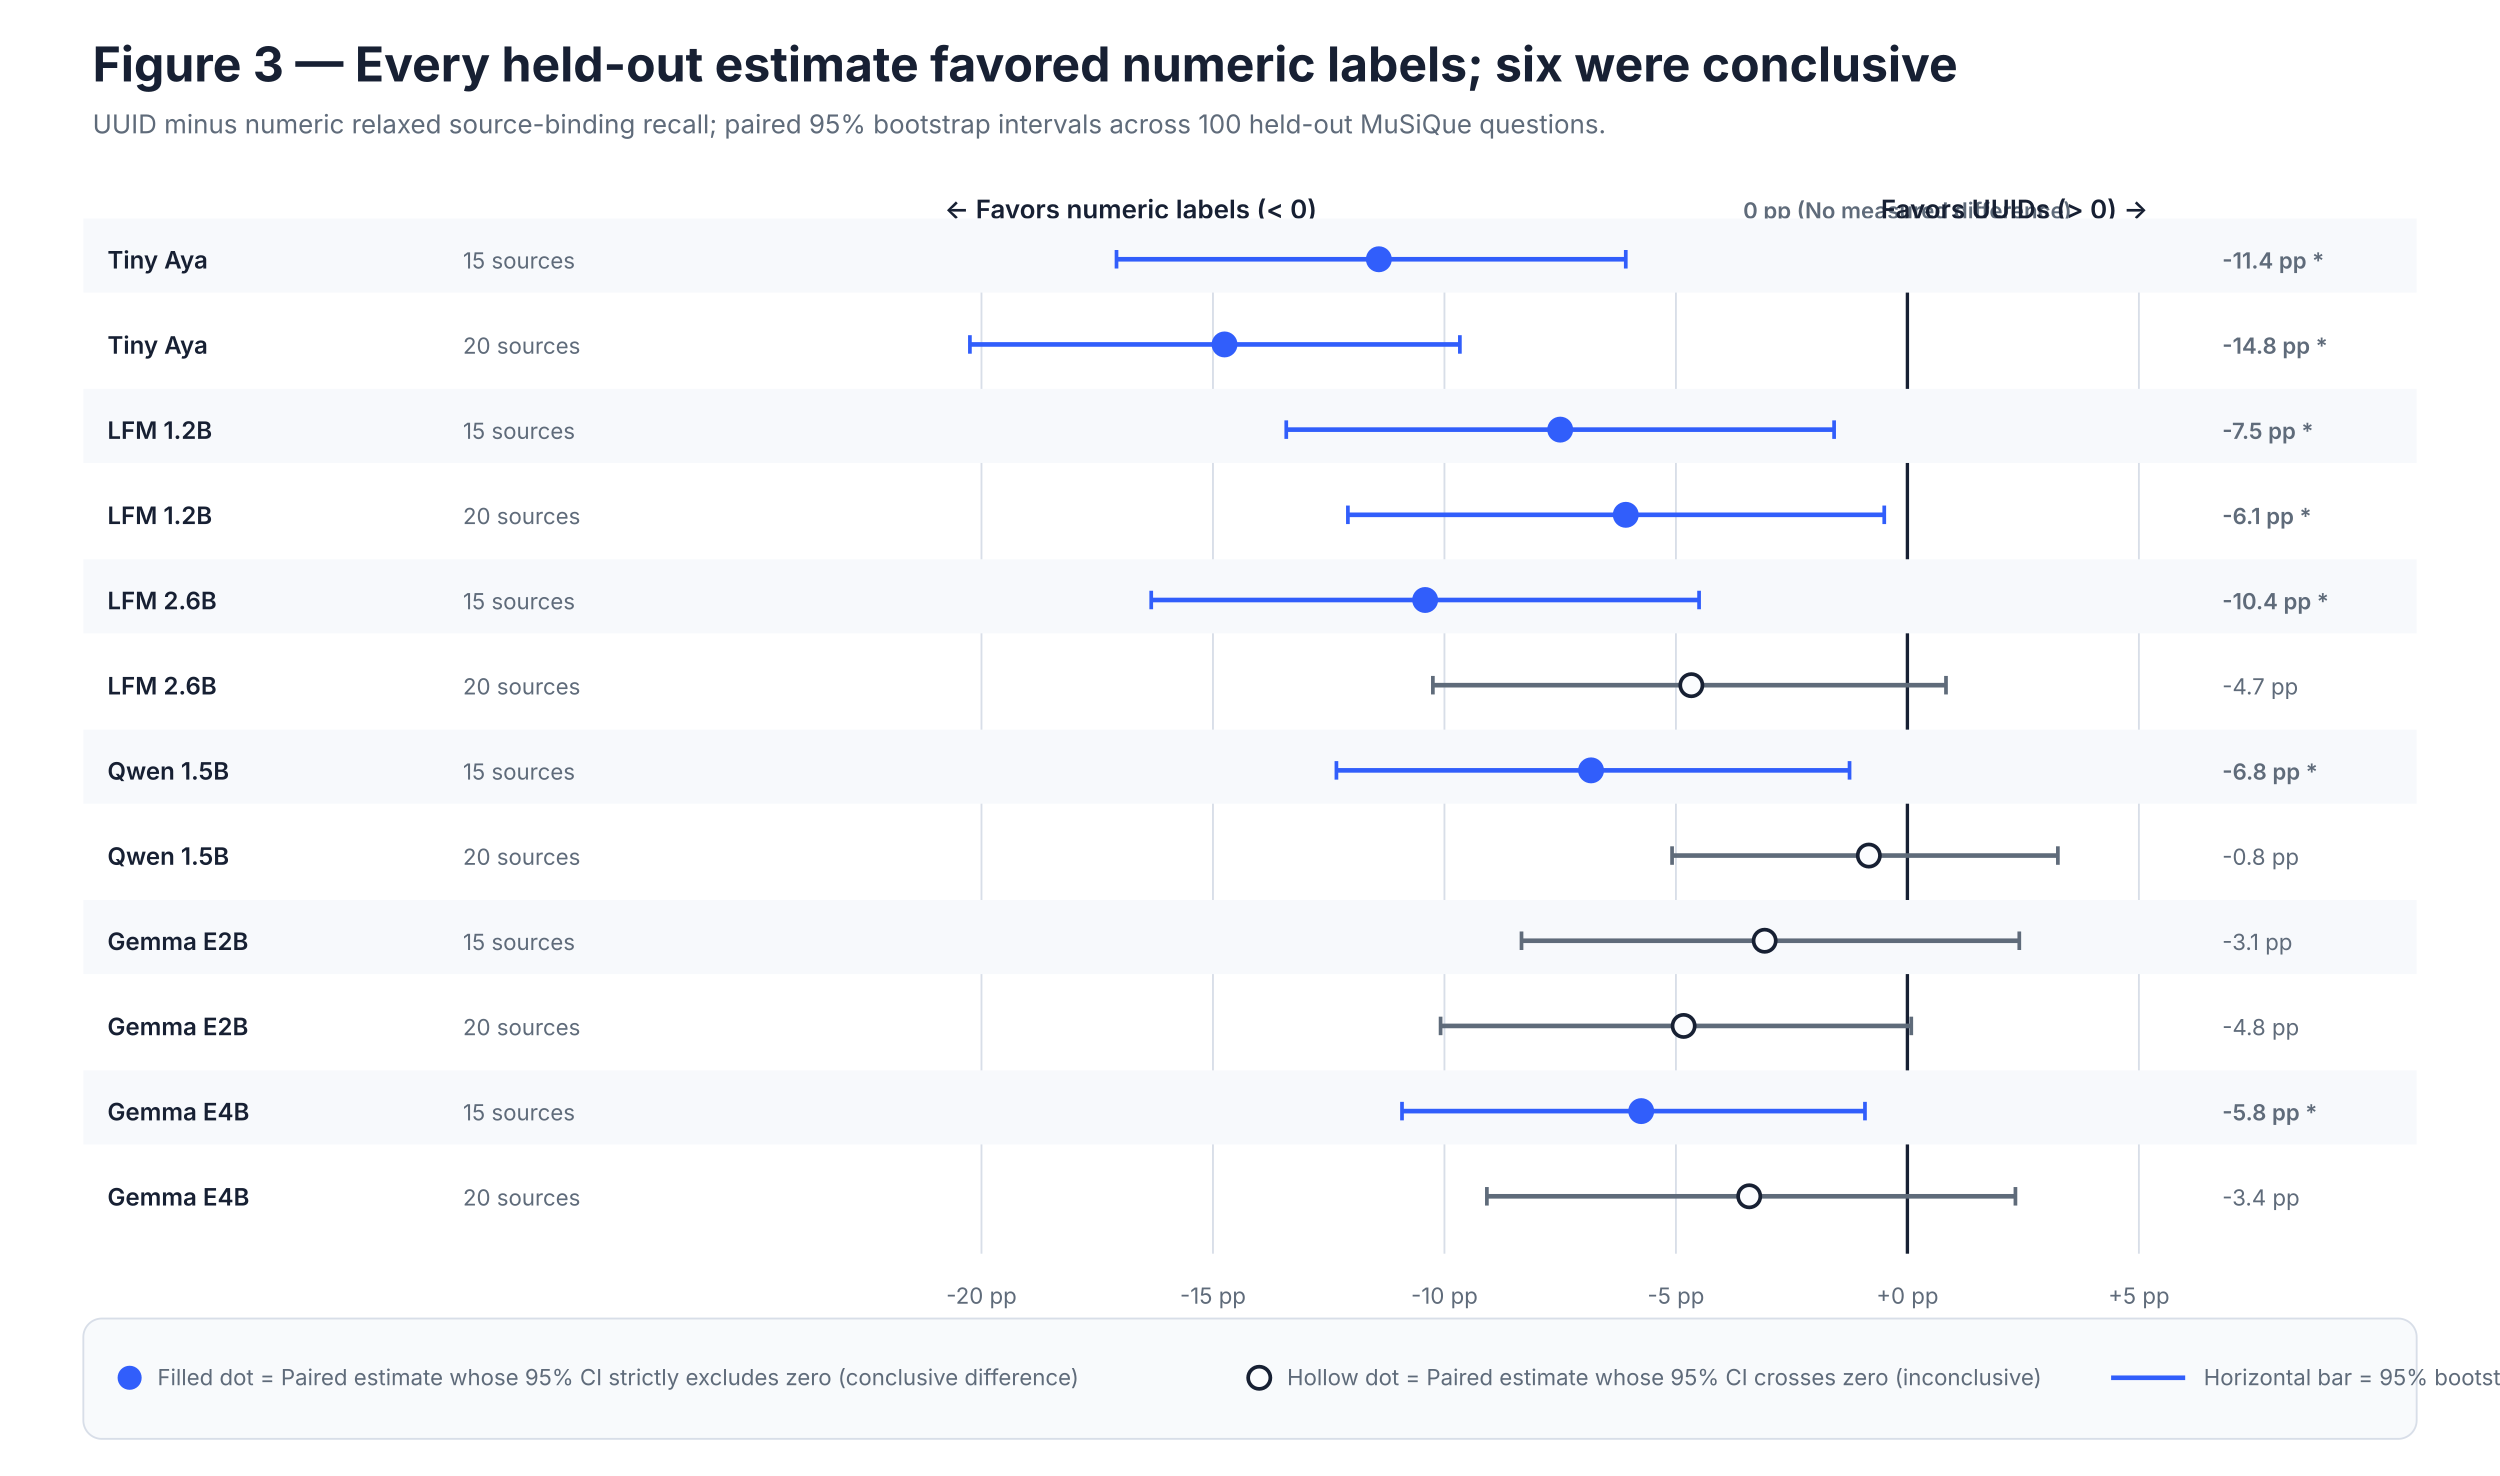
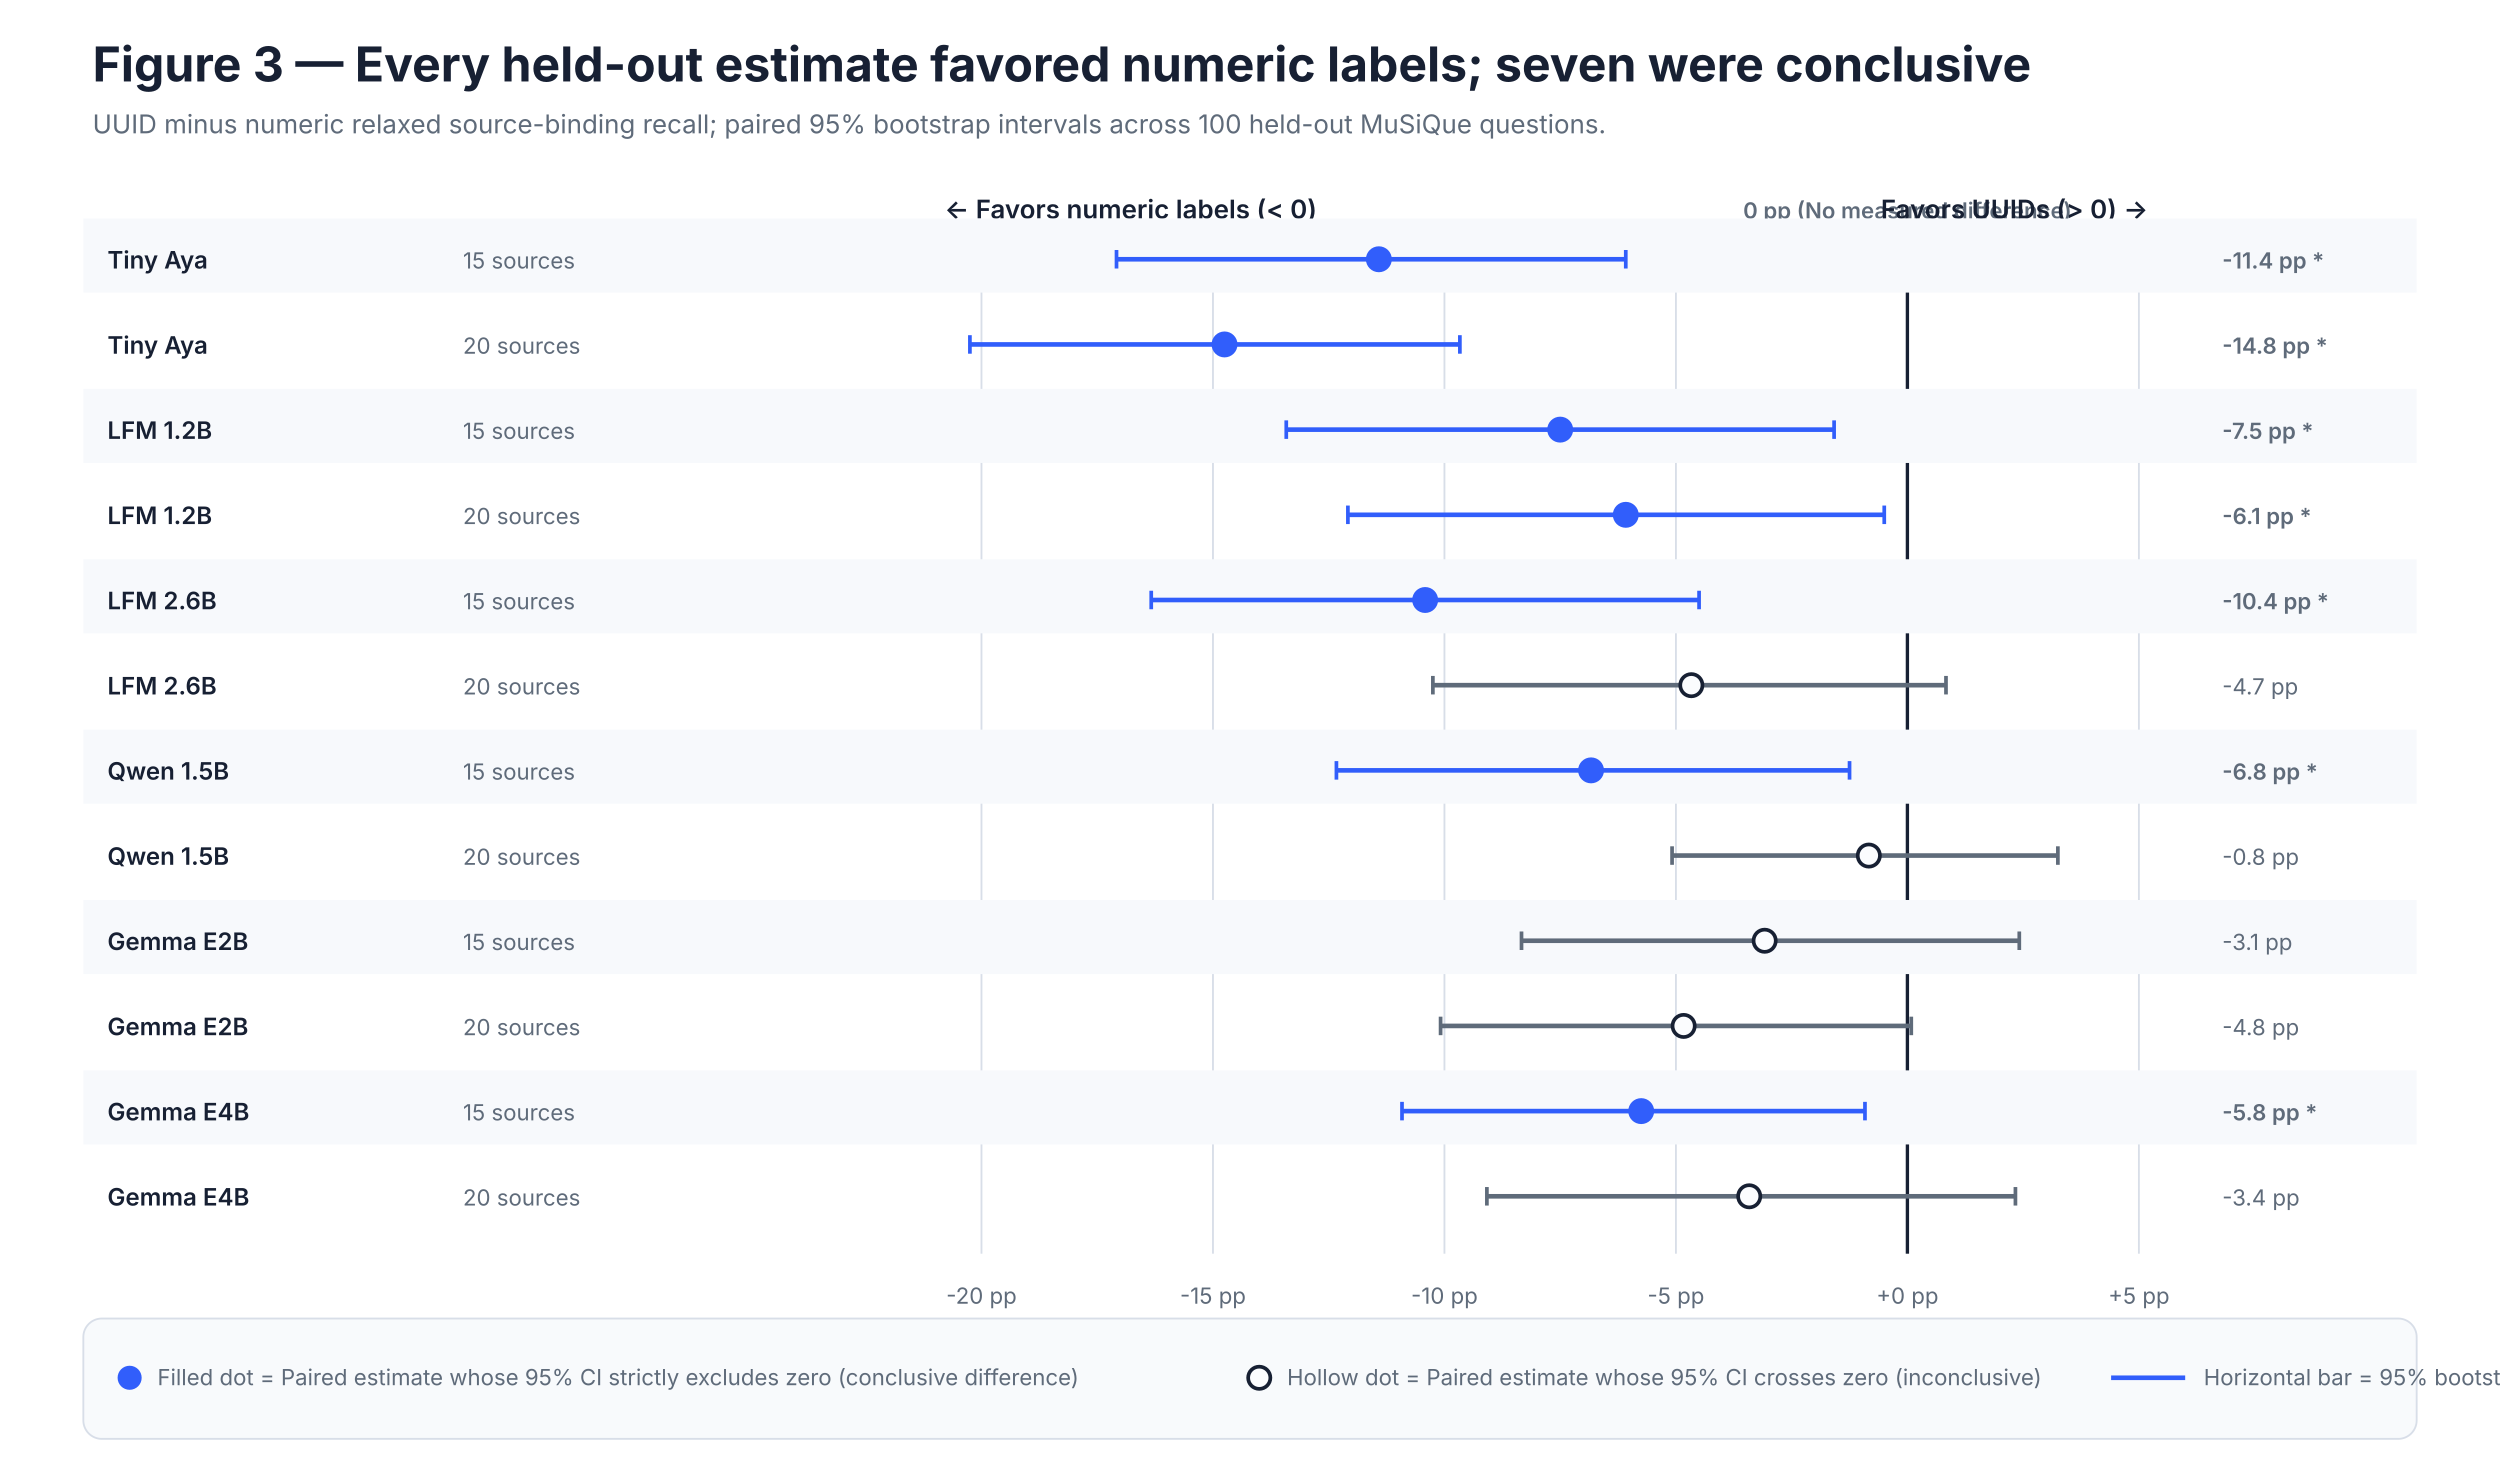
<svg xmlns="http://www.w3.org/2000/svg" viewBox="0 0 1350 797" role="img" aria-labelledby="title desc">
  <style>
text{font-family:Inter,ui-sans-serif,system-ui,-apple-system,BlinkMacSystemFont,'Segoe UI',sans-serif;fill:#172033}
.title{font-size:26px;font-weight:700}.subtitle{font-size:14px;fill:#5f6b7a}
.label{font-size:14px;font-weight:600}.body{font-size:13px}.small{font-size:12px;fill:#5f6b7a}
.mono{font-family:'SFMono-Regular',Consolas,'Liberation Mono',monospace;font-size:12.5px}
.axis{stroke:#aeb8c8;stroke-width:1}.grid{stroke:#e5e9f0;stroke-width:1}.zero{stroke:#172033;stroke-width:1.5}
</style>
-   <text x="50" y="44" class="title" text-anchor="start">Figure 3 — Every held-out estimate favored numeric labels; six were conclusive</text>
+   <text x="50" y="44" class="title" text-anchor="start">Figure 3 — Every held-out estimate favored numeric labels; seven were conclusive</text>
  <text x="50" y="72" class="subtitle" text-anchor="start">UUID minus numeric relaxed source-binding recall; paired 95% bootstrap intervals across 100 held-out MuSiQue questions.</text>
  <line x1="530.0" y1="125" x2="530.0" y2="677" stroke="#d8dee8" stroke-width="1" />
  <text x="530.0" y="704" class="small" text-anchor="middle">-20 pp</text>
  <line x1="655.0" y1="125" x2="655.0" y2="677" stroke="#d8dee8" stroke-width="1" />
  <text x="655.0" y="704" class="small" text-anchor="middle">-15 pp</text>
  <line x1="780.0" y1="125" x2="780.0" y2="677" stroke="#d8dee8" stroke-width="1" />
  <text x="780.0" y="704" class="small" text-anchor="middle">-10 pp</text>
  <line x1="905.0" y1="125" x2="905.0" y2="677" stroke="#d8dee8" stroke-width="1" />
  <text x="905.0" y="704" class="small" text-anchor="middle">-5 pp</text>
  <line x1="1030.0" y1="125" x2="1030.0" y2="677" stroke="#172033" stroke-width="1.8" />
  <text x="1030.0" y="704" class="small" text-anchor="middle">+0 pp</text>
  <line x1="1155.0" y1="125" x2="1155.0" y2="677" stroke="#d8dee8" stroke-width="1" />
  <text x="1155.0" y="704" class="small" text-anchor="middle">+5 pp</text>
  <text x="1030.0" y="118" class="small" text-anchor="middle" font-weight="600">0 pp (No measured difference)</text>
  <text x="510" y="118" class="label" text-anchor="start" fill="#315efb">← Favors numeric labels (&lt; 0)</text>
  <text x="1160" y="118" class="label" text-anchor="end" fill="#5f6b7a">Favors UUIDs (&gt; 0) →</text>
  <rect x="45" y="118" width="1260" height="40" fill="#f7f9fc" />
  <text x="58" y="145" class="body" text-anchor="start" font-weight="600">Tiny Aya</text>
  <text x="250" y="145" class="small" text-anchor="start">15 sources</text>
  <line x1="602.917" y1="140" x2="877.917" y2="140" stroke="#315efb" stroke-width="2.5" />
  <line x1="602.917" y1="135" x2="602.917" y2="145" stroke="#315efb" stroke-width="2" />
  <line x1="877.917" y1="135" x2="877.917" y2="145" stroke="#315efb" stroke-width="2" />
  <circle cx="744.583" cy="140" r="6" fill="#315efb" stroke="#315efb" stroke-width="2" />
  <text x="1200" y="145" class="small" text-anchor="start" fill="#172033" font-weight="600">-11.4 pp *</text>
  <text x="58" y="191" class="body" text-anchor="start" font-weight="600">Tiny Aya</text>
  <text x="250" y="191" class="small" text-anchor="start">20 sources</text>
  <line x1="523.75" y1="186" x2="788.333" y2="186" stroke="#315efb" stroke-width="2.5" />
  <line x1="523.75" y1="181" x2="523.75" y2="191" stroke="#315efb" stroke-width="2" />
  <line x1="788.333" y1="181" x2="788.333" y2="191" stroke="#315efb" stroke-width="2" />
  <circle cx="661.25" cy="186" r="6" fill="#315efb" stroke="#315efb" stroke-width="2" />
  <text x="1200" y="191" class="small" text-anchor="start" fill="#172033" font-weight="600">-14.8 pp *</text>
  <rect x="45" y="210" width="1260" height="40" fill="#f7f9fc" />
  <text x="58" y="237" class="body" text-anchor="start" font-weight="600">LFM 1.2B</text>
  <text x="250" y="237" class="small" text-anchor="start">15 sources</text>
  <line x1="694.583" y1="232" x2="990.417" y2="232" stroke="#315efb" stroke-width="2.5" />
  <line x1="694.583" y1="227" x2="694.583" y2="237" stroke="#315efb" stroke-width="2" />
  <line x1="990.417" y1="227" x2="990.417" y2="237" stroke="#315efb" stroke-width="2" />
  <circle cx="842.5" cy="232" r="6" fill="#315efb" stroke="#315efb" stroke-width="2" />
  <text x="1200" y="237" class="small" text-anchor="start" fill="#172033" font-weight="600">-7.5 pp *</text>
  <text x="58" y="283" class="body" text-anchor="start" font-weight="600">LFM 1.2B</text>
  <text x="250" y="283" class="small" text-anchor="start">20 sources</text>
  <line x1="727.865" y1="278" x2="1017.5" y2="278" stroke="#315efb" stroke-width="2.5" />
  <line x1="727.865" y1="273" x2="727.865" y2="283" stroke="#315efb" stroke-width="2" />
  <line x1="1017.5" y1="273" x2="1017.5" y2="283" stroke="#315efb" stroke-width="2" />
  <circle cx="877.917" cy="278" r="6" fill="#315efb" stroke="#315efb" stroke-width="2" />
  <text x="1200" y="283" class="small" text-anchor="start" fill="#172033" font-weight="600">-6.1 pp *</text>
  <rect x="45" y="302" width="1260" height="40" fill="#f7f9fc" />
  <text x="58" y="329" class="body" text-anchor="start" font-weight="600">LFM 2.6B</text>
  <text x="250" y="329" class="small" text-anchor="start">15 sources</text>
  <line x1="621.667" y1="324" x2="917.5" y2="324" stroke="#315efb" stroke-width="2.5" />
  <line x1="621.667" y1="319" x2="621.667" y2="329" stroke="#315efb" stroke-width="2" />
  <line x1="917.5" y1="319" x2="917.5" y2="329" stroke="#315efb" stroke-width="2" />
  <circle cx="769.583" cy="324" r="6" fill="#315efb" stroke="#315efb" stroke-width="2" />
  <text x="1200" y="329" class="small" text-anchor="start" fill="#172033" font-weight="600">-10.4 pp *</text>
  <text x="58" y="375" class="body" text-anchor="start" font-weight="600">LFM 2.6B</text>
  <text x="250" y="375" class="small" text-anchor="start">20 sources</text>
  <line x1="773.75" y1="370" x2="1050.833" y2="370" stroke="#5f6b7a" stroke-width="2.5" />
  <line x1="773.75" y1="365" x2="773.75" y2="375" stroke="#5f6b7a" stroke-width="2" />
  <line x1="1050.833" y1="365" x2="1050.833" y2="375" stroke="#5f6b7a" stroke-width="2" />
  <circle cx="913.333" cy="370" r="6" fill="#fbfcfe" stroke="#172033" stroke-width="2" />
  <text x="1200" y="375" class="small" text-anchor="start" fill="#5f6b7a" font-weight="normal">-4.7 pp</text>
  <rect x="45" y="394" width="1260" height="40" fill="#f7f9fc" />
  <text x="58" y="421" class="body" text-anchor="start" font-weight="600">Qwen 1.5B</text>
  <text x="250" y="421" class="small" text-anchor="start">15 sources</text>
  <line x1="721.667" y1="416" x2="998.75" y2="416" stroke="#315efb" stroke-width="2.5" />
  <line x1="721.667" y1="411" x2="721.667" y2="421" stroke="#315efb" stroke-width="2" />
  <line x1="998.75" y1="411" x2="998.75" y2="421" stroke="#315efb" stroke-width="2" />
  <circle cx="859.167" cy="416" r="6" fill="#315efb" stroke="#315efb" stroke-width="2" />
  <text x="1200" y="421" class="small" text-anchor="start" fill="#172033" font-weight="600">-6.8 pp *</text>
  <text x="58" y="467" class="body" text-anchor="start" font-weight="600">Qwen 1.5B</text>
  <text x="250" y="467" class="small" text-anchor="start">20 sources</text>
  <line x1="902.917" y1="462" x2="1111.25" y2="462" stroke="#5f6b7a" stroke-width="2.5" />
  <line x1="902.917" y1="457" x2="902.917" y2="467" stroke="#5f6b7a" stroke-width="2" />
  <line x1="1111.25" y1="457" x2="1111.25" y2="467" stroke="#5f6b7a" stroke-width="2" />
  <circle cx="1009.167" cy="462" r="6" fill="#fbfcfe" stroke="#172033" stroke-width="2" />
  <text x="1200" y="467" class="small" text-anchor="start" fill="#5f6b7a" font-weight="normal">-0.8 pp</text>
  <rect x="45" y="486" width="1260" height="40" fill="#f7f9fc" />
  <text x="58" y="513" class="body" text-anchor="start" font-weight="600">Gemma E2B</text>
  <text x="250" y="513" class="small" text-anchor="start">15 sources</text>
  <line x1="821.615" y1="508" x2="1090.417" y2="508" stroke="#5f6b7a" stroke-width="2.5" />
  <line x1="821.615" y1="503" x2="821.615" y2="513" stroke="#5f6b7a" stroke-width="2" />
  <line x1="1090.417" y1="503" x2="1090.417" y2="513" stroke="#5f6b7a" stroke-width="2" />
  <circle cx="952.917" cy="508" r="6" fill="#fbfcfe" stroke="#172033" stroke-width="2" />
  <text x="1200" y="513" class="small" text-anchor="start" fill="#5f6b7a" font-weight="normal">-3.1 pp</text>
  <text x="58" y="559" class="body" text-anchor="start" font-weight="600">Gemma E2B</text>
  <text x="250" y="559" class="small" text-anchor="start">20 sources</text>
  <line x1="777.917" y1="554" x2="1032.083" y2="554" stroke="#5f6b7a" stroke-width="2.5" />
  <line x1="777.917" y1="549" x2="777.917" y2="559" stroke="#5f6b7a" stroke-width="2" />
  <line x1="1032.083" y1="549" x2="1032.083" y2="559" stroke="#5f6b7a" stroke-width="2" />
  <circle cx="909.167" cy="554" r="6" fill="#fbfcfe" stroke="#172033" stroke-width="2" />
  <text x="1200" y="559" class="small" text-anchor="start" fill="#5f6b7a" font-weight="normal">-4.8 pp</text>
  <rect x="45" y="578" width="1260" height="40" fill="#f7f9fc" />
  <text x="58" y="605" class="body" text-anchor="start" font-weight="600">Gemma E4B</text>
  <text x="250" y="605" class="small" text-anchor="start">15 sources</text>
  <line x1="757.083" y1="600" x2="1007.083" y2="600" stroke="#315efb" stroke-width="2.5" />
  <line x1="757.083" y1="595" x2="757.083" y2="605" stroke="#315efb" stroke-width="2" />
  <line x1="1007.083" y1="595" x2="1007.083" y2="605" stroke="#315efb" stroke-width="2" />
  <circle cx="886.25" cy="600" r="6" fill="#315efb" stroke="#315efb" stroke-width="2" />
  <text x="1200" y="605" class="small" text-anchor="start" fill="#172033" font-weight="600">-5.8 pp *</text>
  <text x="58" y="651" class="body" text-anchor="start" font-weight="600">Gemma E4B</text>
  <text x="250" y="651" class="small" text-anchor="start">20 sources</text>
  <line x1="802.917" y1="646" x2="1088.333" y2="646" stroke="#5f6b7a" stroke-width="2.5" />
  <line x1="802.917" y1="641" x2="802.917" y2="651" stroke="#5f6b7a" stroke-width="2" />
  <line x1="1088.333" y1="641" x2="1088.333" y2="651" stroke="#5f6b7a" stroke-width="2" />
  <circle cx="944.583" cy="646" r="6" fill="#fbfcfe" stroke="#172033" stroke-width="2" />
  <text x="1200" y="651" class="small" text-anchor="start" fill="#5f6b7a" font-weight="normal">-3.4 pp</text>
  <rect x="45" y="712" width="1260" height="65" rx="10" fill="#f8fafc" stroke="#d8dee8" stroke-width="1" />
  <circle cx="70" cy="744" r="6" fill="#315efb" stroke="#315efb" stroke-width="1" />
  <text x="85" y="748" class="small" text-anchor="start">Filled dot = Paired estimate whose 95% CI strictly excludes zero (conclusive difference)</text>
  <circle cx="680" cy="744" r="6" fill="#fbfcfe" stroke="#172033" stroke-width="2" />
  <text x="695" y="748" class="small" text-anchor="start">Hollow dot = Paired estimate whose 95% CI crosses zero (inconclusive)</text>
  <line x1="1140" y1="744" x2="1180" y2="744" stroke="#315efb" stroke-width="2.5" />
  <text x="1190" y="748" class="small" text-anchor="start">Horizontal bar = 95% bootstrap CI</text>
</svg>
